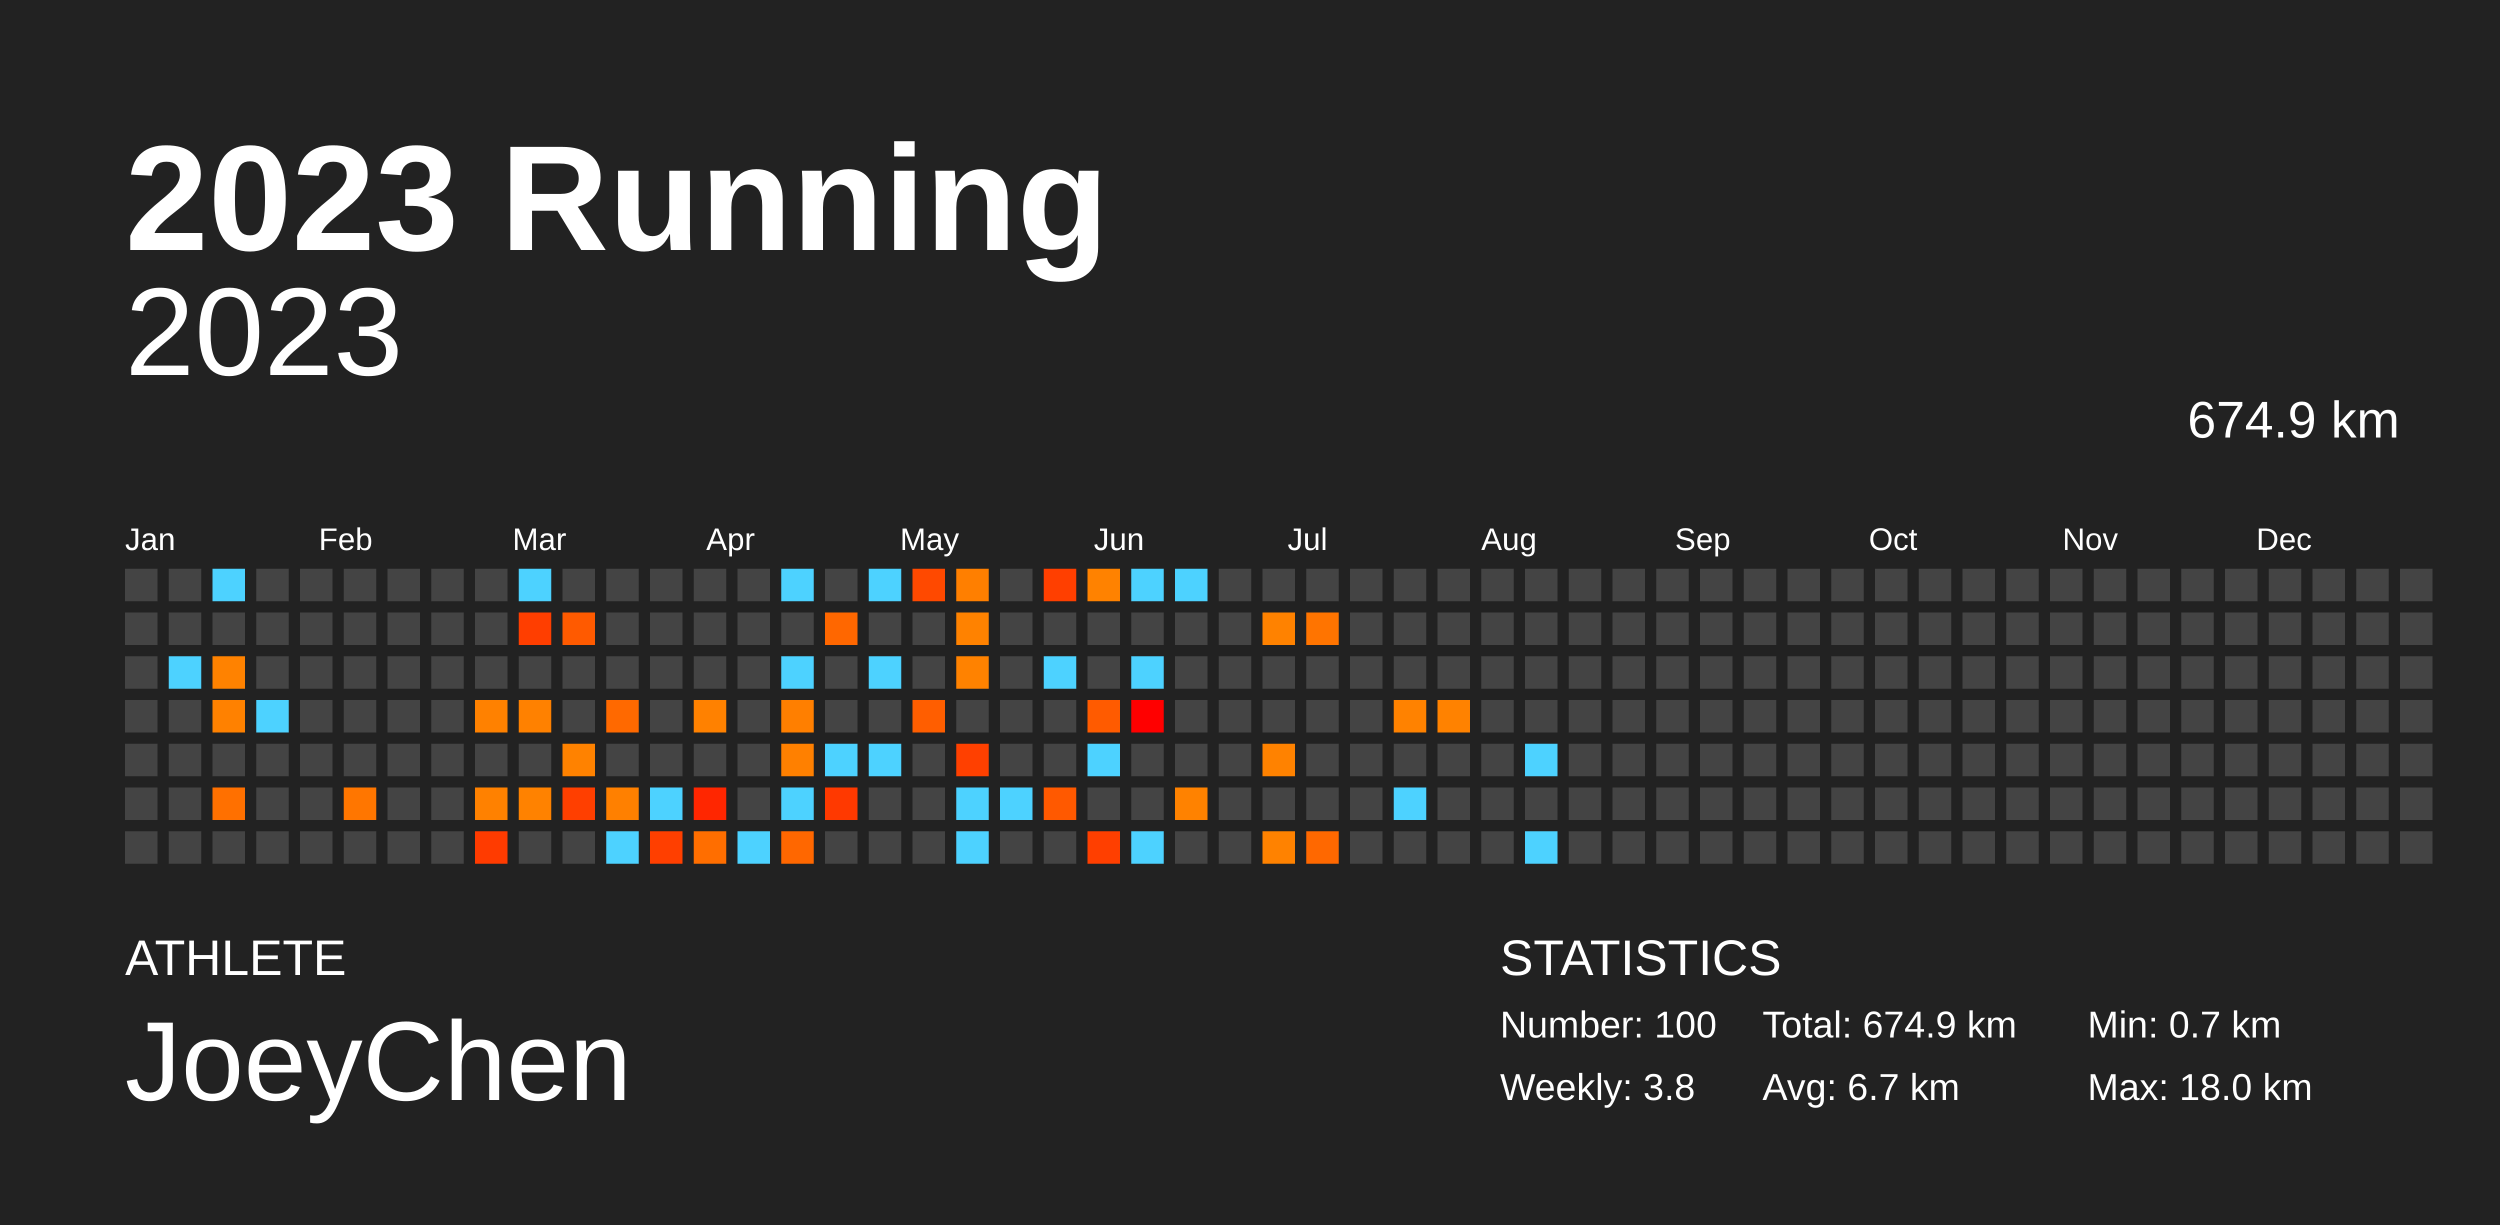
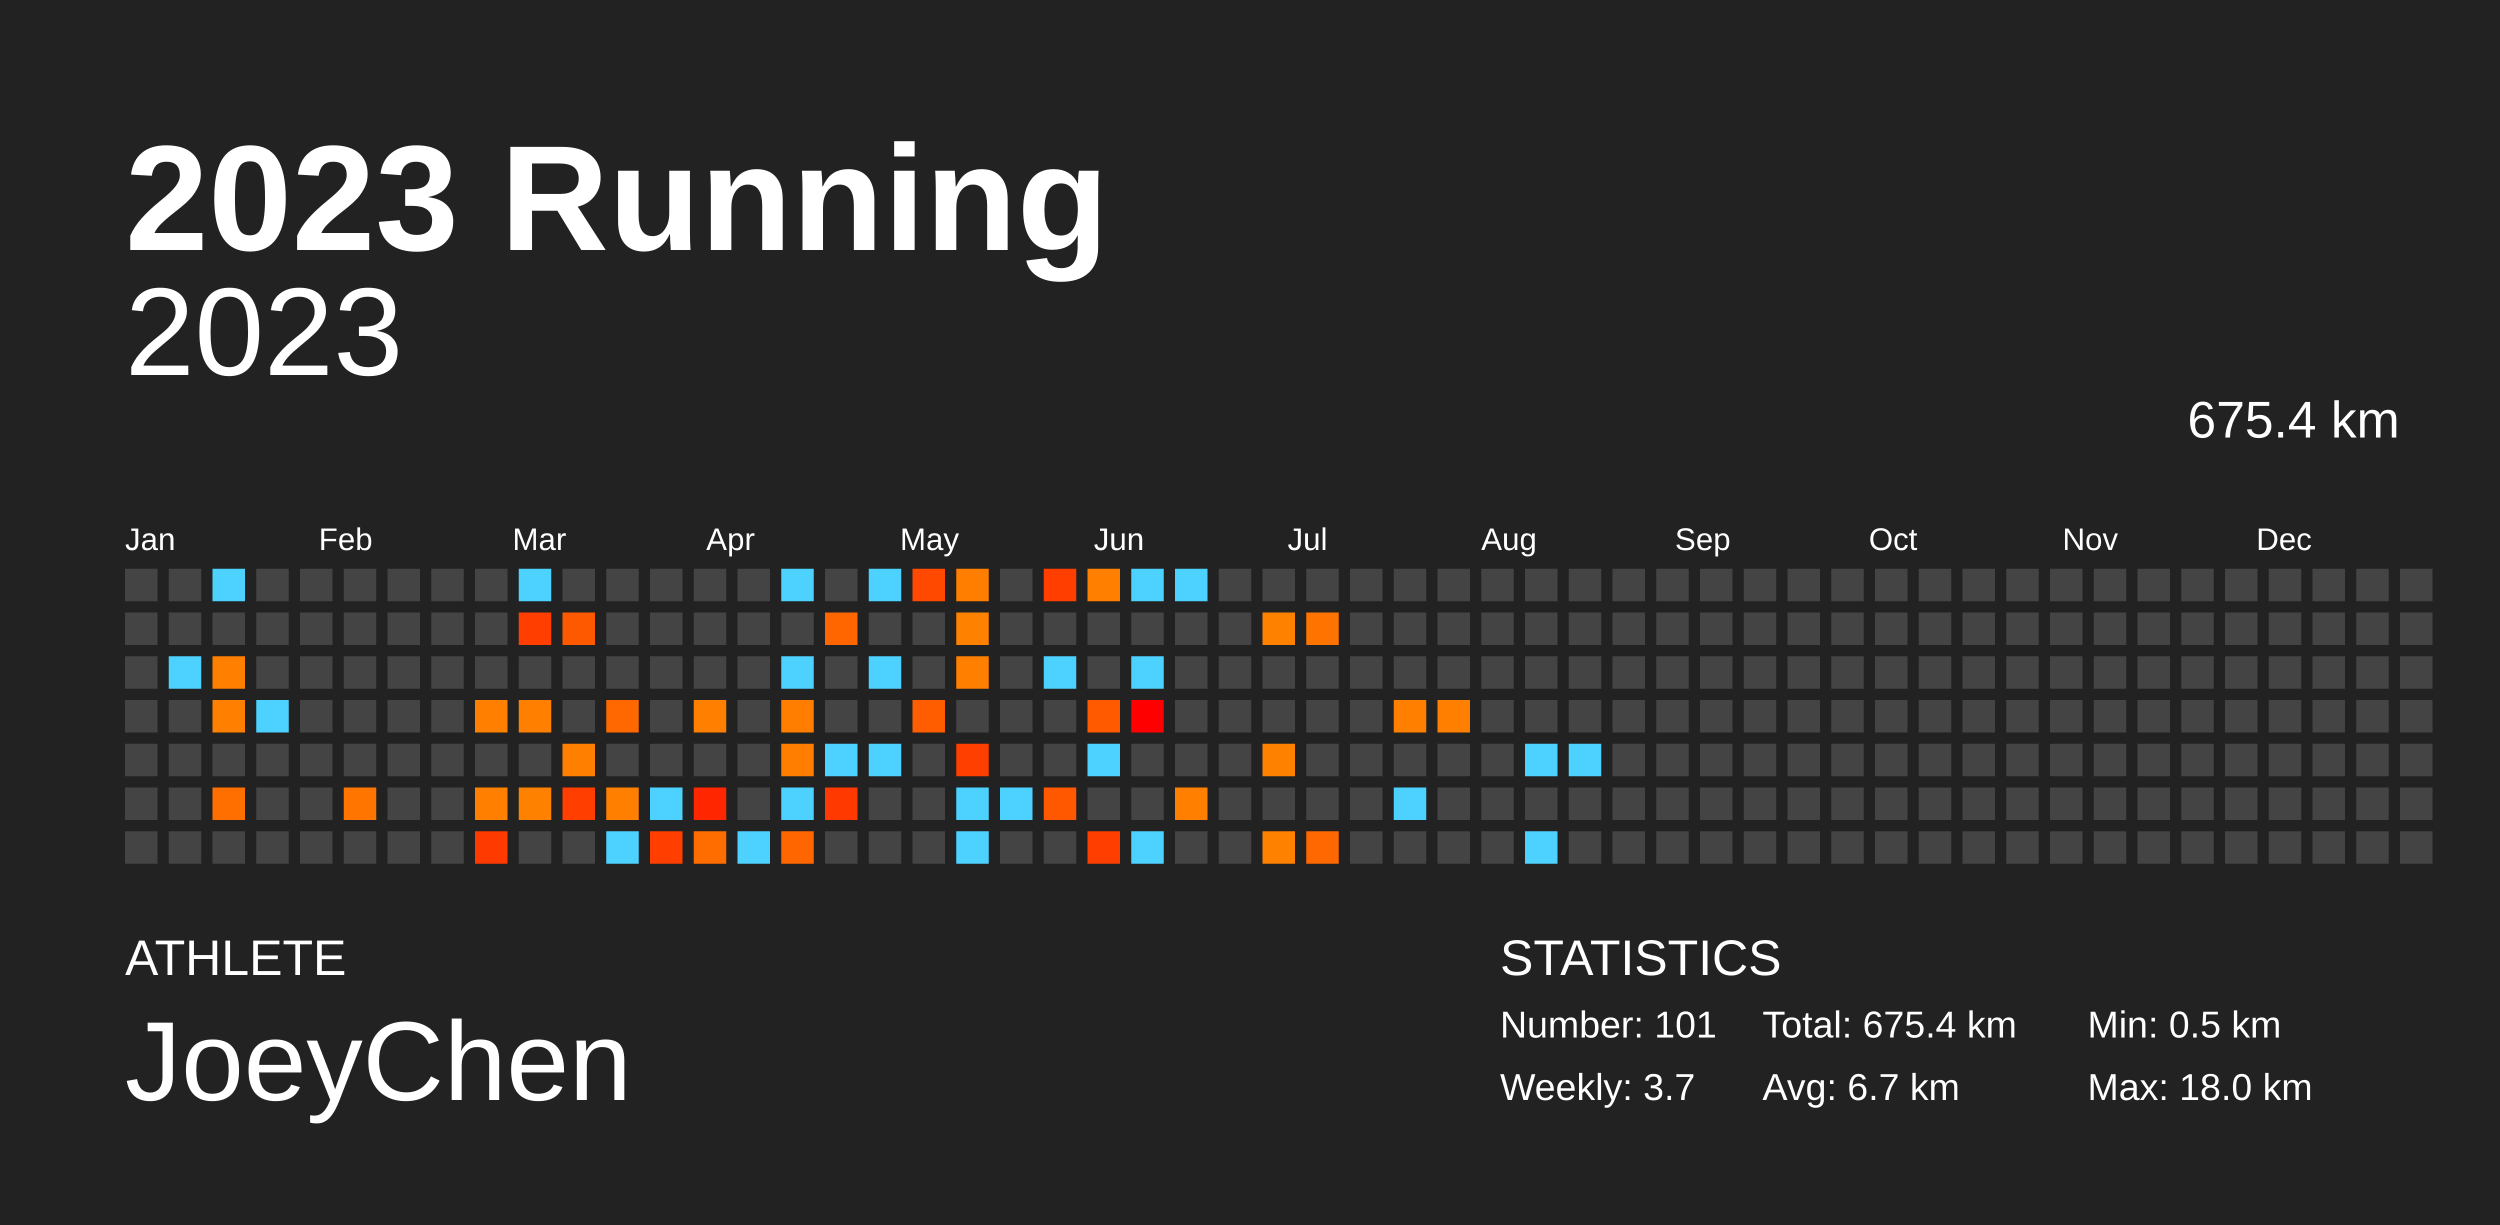
<svg xmlns="http://www.w3.org/2000/svg" baseProfile="full" height="98mm" version="1.1" viewBox="0,0,200,98" width="200mm">
  <defs />
  <rect fill="#222222" height="98" width="200" x="0" y="0" />
  <text fill="#FFFFFF" style="font-size:12px; font-family:Arial; font-weight:bold;" x="10" y="20">2023 Running</text>
  <text fill="#FFFFFF" style="font-size:4px; font-family:Arial" x="10" y="78">ATHLETE</text>
  <text fill="#FFFFFF" style="font-size:9px; font-family:Arial" x="10" y="88">JoeyChen</text>
  <text fill="#FFFFFF" style="font-size:4px; font-family:Arial" x="120" y="78">STATISTICS</text>
-   <text fill="#FFFFFF" style="font-size:3px; font-family:Arial" x="120" y="83">Number: 100</text>
-   <text fill="#FFFFFF" style="font-size:3px; font-family:Arial" x="120" y="88">Weekly: 3.8</text>
-   <text fill="#FFFFFF" style="font-size:3px; font-family:Arial" x="141" y="83">Total: 674.9 km</text>
+   <text fill="#FFFFFF" style="font-size:3px; font-family:Arial" x="120" y="83">Number: 101</text>
+   <text fill="#FFFFFF" style="font-size:3px; font-family:Arial" x="120" y="88">Weekly: 3.7</text>
+   <text fill="#FFFFFF" style="font-size:3px; font-family:Arial" x="141" y="83">Total: 675.4 km</text>
  <text fill="#FFFFFF" style="font-size:3px; font-family:Arial" x="141" y="88">Avg: 6.7 km</text>
-   <text fill="#FFFFFF" style="font-size:3px; font-family:Arial" x="167" y="83">Min: 0.7 km</text>
+   <text fill="#FFFFFF" style="font-size:3px; font-family:Arial" x="167" y="83">Min: 0.5 km</text>
  <text fill="#FFFFFF" style="font-size:3px; font-family:Arial" x="167" y="88">Max: 18.0 km</text>
  <text alignment-baseline="hanging" fill="#FFFFFF" style="font-size:10.0px; font-family:Arial;" x="10" y="30">2023</text>
-   <text alignment-baseline="hanging" fill="#FFFFFF" style="font-size:4.125px; font-family:Arial;" x="175" y="35">674.9 km</text>
+   <text alignment-baseline="hanging" fill="#FFFFFF" style="font-size:4.125px; font-family:Arial;" x="175" y="35">675.4 km</text>
  <text fill="#FFFFFF" style="font-size:2.5px; font-family:Arial" x="10.0" y="44">Jan</text>
  <text fill="#FFFFFF" style="font-size:2.5px; font-family:Arial" x="25.5" y="44">Feb</text>
  <text fill="#FFFFFF" style="font-size:2.5px; font-family:Arial" x="41.0" y="44">Mar</text>
  <text fill="#FFFFFF" style="font-size:2.5px; font-family:Arial" x="56.5" y="44">Apr</text>
  <text fill="#FFFFFF" style="font-size:2.5px; font-family:Arial" x="72.0" y="44">May</text>
  <text fill="#FFFFFF" style="font-size:2.5px; font-family:Arial" x="87.5" y="44">Jun</text>
  <text fill="#FFFFFF" style="font-size:2.5px; font-family:Arial" x="103.0" y="44">Jul</text>
  <text fill="#FFFFFF" style="font-size:2.5px; font-family:Arial" x="118.5" y="44">Aug</text>
  <text fill="#FFFFFF" style="font-size:2.5px; font-family:Arial" x="134.0" y="44">Sep</text>
  <text fill="#FFFFFF" style="font-size:2.5px; font-family:Arial" x="149.5" y="44">Oct</text>
  <text fill="#FFFFFF" style="font-size:2.5px; font-family:Arial" x="165.0" y="44">Nov</text>
  <text fill="#FFFFFF" style="font-size:2.5px; font-family:Arial" x="180.5" y="44">Dec</text>
  <rect fill="#444444" height="2.6" width="2.6" x="10.0" y="45.5" />
  <rect fill="#444444" height="2.6" width="2.6" x="10.0" y="49.0" />
  <rect fill="#444444" height="2.6" width="2.6" x="10.0" y="52.5" />
  <rect fill="#444444" height="2.6" width="2.6" x="10.0" y="56.0" />
  <rect fill="#444444" height="2.6" width="2.6" x="10.0" y="59.5" />
  <rect fill="#444444" height="2.6" width="2.6" x="10.0" y="63.0" />
  <rect fill="#444444" height="2.6" width="2.6" x="10.0" y="66.5" />
  <rect fill="#444444" height="2.6" width="2.6" x="13.5" y="45.5" />
  <rect fill="#444444" height="2.6" width="2.6" x="13.5" y="49.0" />
  <rect fill="#4dd2ff" height="2.6" width="2.6" x="13.5" y="52.5" />
  <rect fill="#444444" height="2.6" width="2.6" x="13.5" y="56.0" />
  <rect fill="#444444" height="2.6" width="2.6" x="13.5" y="59.5" />
  <rect fill="#444444" height="2.6" width="2.6" x="13.5" y="63.0" />
  <rect fill="#444444" height="2.6" width="2.6" x="13.5" y="66.5" />
  <rect fill="#4dd2ff" height="2.6" width="2.6" x="17.0" y="45.5" />
  <rect fill="#444444" height="2.6" width="2.6" x="17.0" y="49.0" />
-   <rect fill="#ff8200" height="2.6" width="2.6" x="17.0" y="52.5" />
-   <rect fill="#ff8100" height="2.6" width="2.6" x="17.0" y="56.0" />
+   <rect fill="#ff8000" height="2.6" width="2.6" x="17.0" y="52.5" />
+   <rect fill="#ff8000" height="2.6" width="2.6" x="17.0" y="56.0" />
  <rect fill="#444444" height="2.6" width="2.6" x="17.0" y="59.5" />
-   <rect fill="#ff7000" height="2.6" width="2.6" x="17.0" y="63.0" />
+   <rect fill="#ff6f00" height="2.6" width="2.6" x="17.0" y="63.0" />
  <rect fill="#444444" height="2.6" width="2.6" x="17.0" y="66.5" />
  <rect fill="#444444" height="2.6" width="2.6" x="20.5" y="45.5" />
  <rect fill="#444444" height="2.6" width="2.6" x="20.5" y="49.0" />
  <rect fill="#444444" height="2.6" width="2.6" x="20.5" y="52.5" />
  <rect fill="#4dd2ff" height="2.6" width="2.6" x="20.5" y="56.0" />
  <rect fill="#444444" height="2.6" width="2.6" x="20.5" y="59.5" />
  <rect fill="#444444" height="2.6" width="2.6" x="20.5" y="63.0" />
  <rect fill="#444444" height="2.6" width="2.6" x="20.5" y="66.5" />
  <rect fill="#444444" height="2.6" width="2.6" x="24.0" y="45.5" />
  <rect fill="#444444" height="2.6" width="2.6" x="24.0" y="49.0" />
  <rect fill="#444444" height="2.6" width="2.6" x="24.0" y="52.5" />
  <rect fill="#444444" height="2.6" width="2.6" x="24.0" y="56.0" />
  <rect fill="#444444" height="2.6" width="2.6" x="24.0" y="59.5" />
  <rect fill="#444444" height="2.6" width="2.6" x="24.0" y="63.0" />
  <rect fill="#444444" height="2.6" width="2.6" x="24.0" y="66.5" />
  <rect fill="#444444" height="2.6" width="2.6" x="27.5" y="45.5" />
  <rect fill="#444444" height="2.6" width="2.6" x="27.5" y="49.0" />
  <rect fill="#444444" height="2.6" width="2.6" x="27.5" y="52.5" />
  <rect fill="#444444" height="2.6" width="2.6" x="27.5" y="56.0" />
  <rect fill="#444444" height="2.6" width="2.6" x="27.5" y="59.5" />
-   <rect fill="#ff7600" height="2.6" width="2.6" x="27.5" y="63.0" />
+   <rect fill="#ff7500" height="2.6" width="2.6" x="27.5" y="63.0" />
  <rect fill="#444444" height="2.6" width="2.6" x="27.5" y="66.5" />
  <rect fill="#444444" height="2.6" width="2.6" x="31.0" y="45.5" />
  <rect fill="#444444" height="2.6" width="2.6" x="31.0" y="49.0" />
  <rect fill="#444444" height="2.6" width="2.6" x="31.0" y="52.5" />
  <rect fill="#444444" height="2.6" width="2.6" x="31.0" y="56.0" />
  <rect fill="#444444" height="2.6" width="2.6" x="31.0" y="59.5" />
  <rect fill="#444444" height="2.6" width="2.6" x="31.0" y="63.0" />
  <rect fill="#444444" height="2.6" width="2.6" x="31.0" y="66.5" />
  <rect fill="#444444" height="2.6" width="2.6" x="34.5" y="45.5" />
  <rect fill="#444444" height="2.6" width="2.6" x="34.5" y="49.0" />
  <rect fill="#444444" height="2.6" width="2.6" x="34.5" y="52.5" />
  <rect fill="#444444" height="2.6" width="2.6" x="34.5" y="56.0" />
  <rect fill="#444444" height="2.6" width="2.6" x="34.5" y="59.5" />
  <rect fill="#444444" height="2.6" width="2.6" x="34.5" y="63.0" />
  <rect fill="#444444" height="2.6" width="2.6" x="34.5" y="66.5" />
  <rect fill="#444444" height="2.6" width="2.6" x="38.0" y="45.5" />
  <rect fill="#444444" height="2.6" width="2.6" x="38.0" y="49.0" />
  <rect fill="#444444" height="2.6" width="2.6" x="38.0" y="52.5" />
-   <rect fill="#ff8100" height="2.6" width="2.6" x="38.0" y="56.0" />
+   <rect fill="#ff8000" height="2.6" width="2.6" x="38.0" y="56.0" />
  <rect fill="#444444" height="2.6" width="2.6" x="38.0" y="59.5" />
-   <rect fill="#ff8100" height="2.6" width="2.6" x="38.0" y="63.0" />
-   <rect fill="#ff3b00" height="2.6" width="2.6" x="38.0" y="66.5" />
+   <rect fill="#ff8000" height="2.6" width="2.6" x="38.0" y="63.0" />
+   <rect fill="#ff3a00" height="2.6" width="2.6" x="38.0" y="66.5" />
  <rect fill="#4dd2ff" height="2.6" width="2.6" x="41.5" y="45.5" />
  <rect fill="#ff3e00" height="2.6" width="2.6" x="41.5" y="49.0" />
  <rect fill="#444444" height="2.6" width="2.6" x="41.5" y="52.5" />
-   <rect fill="#ff8100" height="2.6" width="2.6" x="41.5" y="56.0" />
+   <rect fill="#ff8000" height="2.6" width="2.6" x="41.5" y="56.0" />
  <rect fill="#444444" height="2.6" width="2.6" x="41.5" y="59.5" />
-   <rect fill="#ff8200" height="2.6" width="2.6" x="41.5" y="63.0" />
+   <rect fill="#ff8100" height="2.6" width="2.6" x="41.5" y="63.0" />
  <rect fill="#444444" height="2.6" width="2.6" x="41.5" y="66.5" />
  <rect fill="#444444" height="2.6" width="2.6" x="45.0" y="45.5" />
-   <rect fill="#ff5a00" height="2.6" width="2.6" x="45.0" y="49.0" />
+   <rect fill="#ff5900" height="2.6" width="2.6" x="45.0" y="49.0" />
  <rect fill="#444444" height="2.6" width="2.6" x="45.0" y="52.5" />
  <rect fill="#444444" height="2.6" width="2.6" x="45.0" y="56.0" />
-   <rect fill="#ff8200" height="2.6" width="2.6" x="45.0" y="59.5" />
-   <rect fill="#ff3f00" height="2.6" width="2.6" x="45.0" y="63.0" />
+   <rect fill="#ff8000" height="2.6" width="2.6" x="45.0" y="59.5" />
+   <rect fill="#ff3e00" height="2.6" width="2.6" x="45.0" y="63.0" />
  <rect fill="#444444" height="2.6" width="2.6" x="45.0" y="66.5" />
  <rect fill="#444444" height="2.6" width="2.6" x="48.5" y="45.5" />
  <rect fill="#444444" height="2.6" width="2.6" x="48.5" y="49.0" />
  <rect fill="#444444" height="2.6" width="2.6" x="48.5" y="52.5" />
-   <rect fill="#ff6900" height="2.6" width="2.6" x="48.5" y="56.0" />
+   <rect fill="#ff6800" height="2.6" width="2.6" x="48.5" y="56.0" />
  <rect fill="#444444" height="2.6" width="2.6" x="48.5" y="59.5" />
-   <rect fill="#ff8000" height="2.6" width="2.6" x="48.5" y="63.0" />
+   <rect fill="#ff7f00" height="2.6" width="2.6" x="48.5" y="63.0" />
  <rect fill="#4dd2ff" height="2.6" width="2.6" x="48.5" y="66.5" />
  <rect fill="#444444" height="2.6" width="2.6" x="52.0" y="45.5" />
  <rect fill="#444444" height="2.6" width="2.6" x="52.0" y="49.0" />
  <rect fill="#444444" height="2.6" width="2.6" x="52.0" y="52.5" />
  <rect fill="#444444" height="2.6" width="2.6" x="52.0" y="56.0" />
  <rect fill="#444444" height="2.6" width="2.6" x="52.0" y="59.5" />
  <rect fill="#4dd2ff" height="2.6" width="2.6" x="52.0" y="63.0" />
-   <rect fill="#ff3f00" height="2.6" width="2.6" x="52.0" y="66.5" />
+   <rect fill="#ff3e00" height="2.6" width="2.6" x="52.0" y="66.5" />
  <rect fill="#444444" height="2.6" width="2.6" x="55.5" y="45.5" />
  <rect fill="#444444" height="2.6" width="2.6" x="55.5" y="49.0" />
  <rect fill="#444444" height="2.6" width="2.6" x="55.5" y="52.5" />
-   <rect fill="#ff8100" height="2.6" width="2.6" x="55.5" y="56.0" />
+   <rect fill="#ff8000" height="2.6" width="2.6" x="55.5" y="56.0" />
  <rect fill="#444444" height="2.6" width="2.6" x="55.5" y="59.5" />
  <rect fill="#ff2600" height="2.6" width="2.6" x="55.5" y="63.0" />
-   <rect fill="#ff6e00" height="2.6" width="2.6" x="55.5" y="66.5" />
+   <rect fill="#ff6d00" height="2.6" width="2.6" x="55.5" y="66.5" />
  <rect fill="#444444" height="2.6" width="2.6" x="59.0" y="45.5" />
  <rect fill="#444444" height="2.6" width="2.6" x="59.0" y="49.0" />
  <rect fill="#444444" height="2.6" width="2.6" x="59.0" y="52.5" />
  <rect fill="#444444" height="2.6" width="2.6" x="59.0" y="56.0" />
  <rect fill="#444444" height="2.6" width="2.6" x="59.0" y="59.5" />
  <rect fill="#444444" height="2.6" width="2.6" x="59.0" y="63.0" />
  <rect fill="#4dd2ff" height="2.6" width="2.6" x="59.0" y="66.5" />
  <rect fill="#4dd2ff" height="2.6" width="2.6" x="62.5" y="45.5" />
  <rect fill="#444444" height="2.6" width="2.6" x="62.5" y="49.0" />
  <rect fill="#4dd2ff" height="2.6" width="2.6" x="62.5" y="52.5" />
-   <rect fill="#ff7f00" height="2.6" width="2.6" x="62.5" y="56.0" />
-   <rect fill="#ff8000" height="2.6" width="2.6" x="62.5" y="59.5" />
+   <rect fill="#ff7e00" height="2.6" width="2.6" x="62.5" y="56.0" />
+   <rect fill="#ff7e00" height="2.6" width="2.6" x="62.5" y="59.5" />
  <rect fill="#4dd2ff" height="2.6" width="2.6" x="62.5" y="63.0" />
-   <rect fill="#ff6700" height="2.6" width="2.6" x="62.5" y="66.5" />
+   <rect fill="#ff6600" height="2.6" width="2.6" x="62.5" y="66.5" />
  <rect fill="#444444" height="2.6" width="2.6" x="66.0" y="45.5" />
-   <rect fill="#ff6700" height="2.6" width="2.6" x="66.0" y="49.0" />
+   <rect fill="#ff6600" height="2.6" width="2.6" x="66.0" y="49.0" />
  <rect fill="#444444" height="2.6" width="2.6" x="66.0" y="52.5" />
  <rect fill="#444444" height="2.6" width="2.6" x="66.0" y="56.0" />
  <rect fill="#4dd2ff" height="2.6" width="2.6" x="66.0" y="59.5" />
  <rect fill="#ff3900" height="2.6" width="2.6" x="66.0" y="63.0" />
  <rect fill="#444444" height="2.6" width="2.6" x="66.0" y="66.5" />
  <rect fill="#4dd2ff" height="2.6" width="2.6" x="69.5" y="45.5" />
  <rect fill="#444444" height="2.6" width="2.6" x="69.5" y="49.0" />
  <rect fill="#4dd2ff" height="2.6" width="2.6" x="69.5" y="52.5" />
  <rect fill="#444444" height="2.6" width="2.6" x="69.5" y="56.0" />
  <rect fill="#4dd2ff" height="2.6" width="2.6" x="69.5" y="59.5" />
  <rect fill="#444444" height="2.6" width="2.6" x="69.5" y="63.0" />
  <rect fill="#444444" height="2.6" width="2.6" x="69.5" y="66.5" />
  <rect fill="#ff4900" height="2.6" width="2.6" x="73.0" y="45.5" />
  <rect fill="#444444" height="2.6" width="2.6" x="73.0" y="49.0" />
  <rect fill="#444444" height="2.6" width="2.6" x="73.0" y="52.5" />
-   <rect fill="#ff5e00" height="2.6" width="2.6" x="73.0" y="56.0" />
+   <rect fill="#ff5d00" height="2.6" width="2.6" x="73.0" y="56.0" />
  <rect fill="#444444" height="2.6" width="2.6" x="73.0" y="59.5" />
  <rect fill="#444444" height="2.6" width="2.6" x="73.0" y="63.0" />
  <rect fill="#444444" height="2.6" width="2.6" x="73.0" y="66.5" />
-   <rect fill="#ff7f00" height="2.6" width="2.6" x="76.5" y="45.5" />
-   <rect fill="#ff8200" height="2.6" width="2.6" x="76.5" y="49.0" />
-   <rect fill="#ff8200" height="2.6" width="2.6" x="76.5" y="52.5" />
+   <rect fill="#ff7e00" height="2.6" width="2.6" x="76.5" y="45.5" />
+   <rect fill="#ff8100" height="2.6" width="2.6" x="76.5" y="49.0" />
+   <rect fill="#ff8000" height="2.6" width="2.6" x="76.5" y="52.5" />
  <rect fill="#444444" height="2.6" width="2.6" x="76.5" y="56.0" />
-   <rect fill="#ff4000" height="2.6" width="2.6" x="76.5" y="59.5" />
+   <rect fill="#ff3f00" height="2.6" width="2.6" x="76.5" y="59.5" />
  <rect fill="#4dd2ff" height="2.6" width="2.6" x="76.5" y="63.0" />
  <rect fill="#4dd2ff" height="2.6" width="2.6" x="76.5" y="66.5" />
  <rect fill="#444444" height="2.6" width="2.6" x="80.0" y="45.5" />
  <rect fill="#444444" height="2.6" width="2.6" x="80.0" y="49.0" />
  <rect fill="#444444" height="2.6" width="2.6" x="80.0" y="52.5" />
  <rect fill="#444444" height="2.6" width="2.6" x="80.0" y="56.0" />
  <rect fill="#444444" height="2.6" width="2.6" x="80.0" y="59.5" />
  <rect fill="#4dd2ff" height="2.6" width="2.6" x="80.0" y="63.0" />
  <rect fill="#444444" height="2.6" width="2.6" x="80.0" y="66.5" />
-   <rect fill="#ff3f00" height="2.6" width="2.6" x="83.5" y="45.5" />
+   <rect fill="#ff3e00" height="2.6" width="2.6" x="83.5" y="45.5" />
  <rect fill="#444444" height="2.6" width="2.6" x="83.5" y="49.0" />
  <rect fill="#4dd2ff" height="2.6" width="2.6" x="83.5" y="52.5" />
  <rect fill="#444444" height="2.6" width="2.6" x="83.5" y="56.0" />
  <rect fill="#444444" height="2.6" width="2.6" x="83.5" y="59.5" />
-   <rect fill="#ff5900" height="2.6" width="2.6" x="83.5" y="63.0" />
+   <rect fill="#ff5800" height="2.6" width="2.6" x="83.5" y="63.0" />
  <rect fill="#444444" height="2.6" width="2.6" x="83.5" y="66.5" />
-   <rect fill="#ff8200" height="2.6" width="2.6" x="87.0" y="45.5" />
+   <rect fill="#ff8000" height="2.6" width="2.6" x="87.0" y="45.5" />
  <rect fill="#444444" height="2.6" width="2.6" x="87.0" y="49.0" />
  <rect fill="#444444" height="2.6" width="2.6" x="87.0" y="52.5" />
-   <rect fill="#ff5b00" height="2.6" width="2.6" x="87.0" y="56.0" />
+   <rect fill="#ff5a00" height="2.6" width="2.6" x="87.0" y="56.0" />
  <rect fill="#4dd2ff" height="2.6" width="2.6" x="87.0" y="59.5" />
  <rect fill="#444444" height="2.6" width="2.6" x="87.0" y="63.0" />
-   <rect fill="#ff3f00" height="2.6" width="2.6" x="87.0" y="66.5" />
+   <rect fill="#ff3e00" height="2.6" width="2.6" x="87.0" y="66.5" />
  <rect fill="#4dd2ff" height="2.6" width="2.6" x="90.5" y="45.5" />
  <rect fill="#444444" height="2.6" width="2.6" x="90.5" y="49.0" />
  <rect fill="#4dd2ff" height="2.6" width="2.6" x="90.5" y="52.5" />
  <rect fill="#ff0000" height="2.6" width="2.6" x="90.5" y="56.0" />
  <rect fill="#444444" height="2.6" width="2.6" x="90.5" y="59.5" />
  <rect fill="#444444" height="2.6" width="2.6" x="90.5" y="63.0" />
  <rect fill="#4dd2ff" height="2.6" width="2.6" x="90.5" y="66.5" />
  <rect fill="#4dd2ff" height="2.6" width="2.6" x="94.0" y="45.5" />
  <rect fill="#444444" height="2.6" width="2.6" x="94.0" y="49.0" />
  <rect fill="#444444" height="2.6" width="2.6" x="94.0" y="52.5" />
  <rect fill="#444444" height="2.6" width="2.6" x="94.0" y="56.0" />
  <rect fill="#444444" height="2.6" width="2.6" x="94.0" y="59.5" />
-   <rect fill="#ff8200" height="2.6" width="2.6" x="94.0" y="63.0" />
+   <rect fill="#ff8000" height="2.6" width="2.6" x="94.0" y="63.0" />
  <rect fill="#444444" height="2.6" width="2.6" x="94.0" y="66.5" />
  <rect fill="#444444" height="2.6" width="2.6" x="97.5" y="45.5" />
  <rect fill="#444444" height="2.6" width="2.6" x="97.5" y="49.0" />
  <rect fill="#444444" height="2.6" width="2.6" x="97.5" y="52.5" />
  <rect fill="#444444" height="2.6" width="2.6" x="97.5" y="56.0" />
  <rect fill="#444444" height="2.6" width="2.6" x="97.5" y="59.5" />
  <rect fill="#444444" height="2.6" width="2.6" x="97.5" y="63.0" />
  <rect fill="#444444" height="2.6" width="2.6" x="97.5" y="66.5" />
  <rect fill="#444444" height="2.6" width="2.6" x="101.0" y="45.5" />
-   <rect fill="#ff8200" height="2.6" width="2.6" x="101.0" y="49.0" />
+   <rect fill="#ff8100" height="2.6" width="2.6" x="101.0" y="49.0" />
  <rect fill="#444444" height="2.6" width="2.6" x="101.0" y="52.5" />
  <rect fill="#444444" height="2.6" width="2.6" x="101.0" y="56.0" />
-   <rect fill="#ff8200" height="2.6" width="2.6" x="101.0" y="59.5" />
+   <rect fill="#ff8100" height="2.6" width="2.6" x="101.0" y="59.5" />
  <rect fill="#444444" height="2.6" width="2.6" x="101.0" y="63.0" />
-   <rect fill="#ff8200" height="2.6" width="2.6" x="101.0" y="66.5" />
+   <rect fill="#ff8100" height="2.6" width="2.6" x="101.0" y="66.5" />
  <rect fill="#444444" height="2.6" width="2.6" x="104.5" y="45.5" />
-   <rect fill="#ff7400" height="2.6" width="2.6" x="104.5" y="49.0" />
+   <rect fill="#ff7300" height="2.6" width="2.6" x="104.5" y="49.0" />
  <rect fill="#444444" height="2.6" width="2.6" x="104.5" y="52.5" />
  <rect fill="#444444" height="2.6" width="2.6" x="104.5" y="56.0" />
  <rect fill="#444444" height="2.6" width="2.6" x="104.5" y="59.5" />
  <rect fill="#444444" height="2.6" width="2.6" x="104.5" y="63.0" />
-   <rect fill="#ff6800" height="2.6" width="2.6" x="104.5" y="66.5" />
+   <rect fill="#ff6700" height="2.6" width="2.6" x="104.5" y="66.5" />
  <rect fill="#444444" height="2.6" width="2.6" x="108.0" y="45.5" />
  <rect fill="#444444" height="2.6" width="2.6" x="108.0" y="49.0" />
  <rect fill="#444444" height="2.6" width="2.6" x="108.0" y="52.5" />
  <rect fill="#444444" height="2.6" width="2.6" x="108.0" y="56.0" />
  <rect fill="#444444" height="2.6" width="2.6" x="108.0" y="59.5" />
  <rect fill="#444444" height="2.6" width="2.6" x="108.0" y="63.0" />
  <rect fill="#444444" height="2.6" width="2.6" x="108.0" y="66.5" />
  <rect fill="#444444" height="2.6" width="2.6" x="111.5" y="45.5" />
  <rect fill="#444444" height="2.6" width="2.6" x="111.5" y="49.0" />
  <rect fill="#444444" height="2.6" width="2.6" x="111.5" y="52.5" />
-   <rect fill="#ff8200" height="2.6" width="2.6" x="111.5" y="56.0" />
+   <rect fill="#ff8000" height="2.6" width="2.6" x="111.5" y="56.0" />
  <rect fill="#444444" height="2.6" width="2.6" x="111.5" y="59.5" />
  <rect fill="#4dd2ff" height="2.6" width="2.6" x="111.5" y="63.0" />
  <rect fill="#444444" height="2.6" width="2.6" x="111.5" y="66.5" />
  <rect fill="#444444" height="2.6" width="2.6" x="115.0" y="45.5" />
  <rect fill="#444444" height="2.6" width="2.6" x="115.0" y="49.0" />
  <rect fill="#444444" height="2.6" width="2.6" x="115.0" y="52.5" />
-   <rect fill="#ff8200" height="2.6" width="2.6" x="115.0" y="56.0" />
+   <rect fill="#ff8000" height="2.6" width="2.6" x="115.0" y="56.0" />
  <rect fill="#444444" height="2.6" width="2.6" x="115.0" y="59.5" />
  <rect fill="#444444" height="2.6" width="2.6" x="115.0" y="63.0" />
  <rect fill="#444444" height="2.6" width="2.6" x="115.0" y="66.5" />
  <rect fill="#444444" height="2.6" width="2.6" x="118.5" y="45.5" />
  <rect fill="#444444" height="2.6" width="2.6" x="118.5" y="49.0" />
  <rect fill="#444444" height="2.6" width="2.6" x="118.5" y="52.5" />
  <rect fill="#444444" height="2.6" width="2.6" x="118.5" y="56.0" />
  <rect fill="#444444" height="2.6" width="2.6" x="118.5" y="59.5" />
  <rect fill="#444444" height="2.6" width="2.6" x="118.5" y="63.0" />
  <rect fill="#444444" height="2.6" width="2.6" x="118.5" y="66.5" />
  <rect fill="#444444" height="2.6" width="2.6" x="122.0" y="45.5" />
  <rect fill="#444444" height="2.6" width="2.6" x="122.0" y="49.0" />
  <rect fill="#444444" height="2.6" width="2.6" x="122.0" y="52.5" />
  <rect fill="#444444" height="2.6" width="2.6" x="122.0" y="56.0" />
  <rect fill="#4dd2ff" height="2.6" width="2.6" x="122.0" y="59.5" />
  <rect fill="#444444" height="2.6" width="2.6" x="122.0" y="63.0" />
  <rect fill="#4dd2ff" height="2.6" width="2.6" x="122.0" y="66.5" />
  <rect fill="#444444" height="2.6" width="2.6" x="125.5" y="45.5" />
  <rect fill="#444444" height="2.6" width="2.6" x="125.5" y="49.0" />
  <rect fill="#444444" height="2.6" width="2.6" x="125.5" y="52.5" />
  <rect fill="#444444" height="2.6" width="2.6" x="125.5" y="56.0" />
-   <rect fill="#444444" height="2.6" width="2.6" x="125.5" y="59.5" />
+   <rect fill="#4dd2ff" height="2.6" width="2.6" x="125.5" y="59.5" />
  <rect fill="#444444" height="2.6" width="2.6" x="125.5" y="63.0" />
  <rect fill="#444444" height="2.6" width="2.6" x="125.5" y="66.5" />
  <rect fill="#444444" height="2.6" width="2.6" x="129.0" y="45.5" />
  <rect fill="#444444" height="2.6" width="2.6" x="129.0" y="49.0" />
  <rect fill="#444444" height="2.6" width="2.6" x="129.0" y="52.5" />
  <rect fill="#444444" height="2.6" width="2.6" x="129.0" y="56.0" />
  <rect fill="#444444" height="2.6" width="2.6" x="129.0" y="59.5" />
  <rect fill="#444444" height="2.6" width="2.6" x="129.0" y="63.0" />
  <rect fill="#444444" height="2.6" width="2.6" x="129.0" y="66.5" />
  <rect fill="#444444" height="2.6" width="2.6" x="132.5" y="45.5" />
  <rect fill="#444444" height="2.6" width="2.6" x="132.5" y="49.0" />
  <rect fill="#444444" height="2.6" width="2.6" x="132.5" y="52.5" />
  <rect fill="#444444" height="2.6" width="2.6" x="132.5" y="56.0" />
  <rect fill="#444444" height="2.6" width="2.6" x="132.5" y="59.5" />
  <rect fill="#444444" height="2.6" width="2.6" x="132.5" y="63.0" />
  <rect fill="#444444" height="2.6" width="2.6" x="132.5" y="66.5" />
  <rect fill="#444444" height="2.6" width="2.6" x="136.0" y="45.5" />
  <rect fill="#444444" height="2.6" width="2.6" x="136.0" y="49.0" />
  <rect fill="#444444" height="2.6" width="2.6" x="136.0" y="52.5" />
  <rect fill="#444444" height="2.6" width="2.6" x="136.0" y="56.0" />
  <rect fill="#444444" height="2.6" width="2.6" x="136.0" y="59.5" />
  <rect fill="#444444" height="2.6" width="2.6" x="136.0" y="63.0" />
  <rect fill="#444444" height="2.6" width="2.6" x="136.0" y="66.5" />
  <rect fill="#444444" height="2.6" width="2.6" x="139.5" y="45.5" />
  <rect fill="#444444" height="2.6" width="2.6" x="139.5" y="49.0" />
  <rect fill="#444444" height="2.6" width="2.6" x="139.5" y="52.5" />
  <rect fill="#444444" height="2.6" width="2.6" x="139.5" y="56.0" />
  <rect fill="#444444" height="2.6" width="2.6" x="139.5" y="59.5" />
  <rect fill="#444444" height="2.6" width="2.6" x="139.5" y="63.0" />
  <rect fill="#444444" height="2.6" width="2.6" x="139.5" y="66.5" />
  <rect fill="#444444" height="2.6" width="2.6" x="143.0" y="45.5" />
  <rect fill="#444444" height="2.6" width="2.6" x="143.0" y="49.0" />
  <rect fill="#444444" height="2.6" width="2.6" x="143.0" y="52.5" />
  <rect fill="#444444" height="2.6" width="2.6" x="143.0" y="56.0" />
  <rect fill="#444444" height="2.6" width="2.6" x="143.0" y="59.5" />
  <rect fill="#444444" height="2.6" width="2.6" x="143.0" y="63.0" />
  <rect fill="#444444" height="2.6" width="2.6" x="143.0" y="66.5" />
  <rect fill="#444444" height="2.6" width="2.6" x="146.5" y="45.5" />
  <rect fill="#444444" height="2.6" width="2.6" x="146.5" y="49.0" />
  <rect fill="#444444" height="2.6" width="2.6" x="146.5" y="52.5" />
  <rect fill="#444444" height="2.6" width="2.6" x="146.5" y="56.0" />
  <rect fill="#444444" height="2.6" width="2.6" x="146.5" y="59.5" />
  <rect fill="#444444" height="2.6" width="2.6" x="146.5" y="63.0" />
  <rect fill="#444444" height="2.6" width="2.6" x="146.5" y="66.5" />
  <rect fill="#444444" height="2.6" width="2.6" x="150.0" y="45.5" />
  <rect fill="#444444" height="2.6" width="2.6" x="150.0" y="49.0" />
  <rect fill="#444444" height="2.6" width="2.6" x="150.0" y="52.5" />
  <rect fill="#444444" height="2.6" width="2.6" x="150.0" y="56.0" />
  <rect fill="#444444" height="2.6" width="2.6" x="150.0" y="59.5" />
  <rect fill="#444444" height="2.6" width="2.6" x="150.0" y="63.0" />
  <rect fill="#444444" height="2.6" width="2.6" x="150.0" y="66.5" />
  <rect fill="#444444" height="2.6" width="2.6" x="153.5" y="45.5" />
  <rect fill="#444444" height="2.6" width="2.6" x="153.5" y="49.0" />
  <rect fill="#444444" height="2.6" width="2.6" x="153.5" y="52.5" />
  <rect fill="#444444" height="2.6" width="2.6" x="153.5" y="56.0" />
  <rect fill="#444444" height="2.6" width="2.6" x="153.5" y="59.5" />
  <rect fill="#444444" height="2.6" width="2.6" x="153.5" y="63.0" />
  <rect fill="#444444" height="2.6" width="2.6" x="153.5" y="66.5" />
  <rect fill="#444444" height="2.6" width="2.6" x="157.0" y="45.5" />
  <rect fill="#444444" height="2.6" width="2.6" x="157.0" y="49.0" />
  <rect fill="#444444" height="2.6" width="2.6" x="157.0" y="52.5" />
  <rect fill="#444444" height="2.6" width="2.6" x="157.0" y="56.0" />
  <rect fill="#444444" height="2.6" width="2.6" x="157.0" y="59.5" />
  <rect fill="#444444" height="2.6" width="2.6" x="157.0" y="63.0" />
  <rect fill="#444444" height="2.6" width="2.6" x="157.0" y="66.5" />
  <rect fill="#444444" height="2.6" width="2.6" x="160.5" y="45.5" />
  <rect fill="#444444" height="2.6" width="2.6" x="160.5" y="49.0" />
  <rect fill="#444444" height="2.6" width="2.6" x="160.5" y="52.5" />
  <rect fill="#444444" height="2.6" width="2.6" x="160.5" y="56.0" />
  <rect fill="#444444" height="2.6" width="2.6" x="160.5" y="59.5" />
  <rect fill="#444444" height="2.6" width="2.6" x="160.5" y="63.0" />
  <rect fill="#444444" height="2.6" width="2.6" x="160.5" y="66.5" />
  <rect fill="#444444" height="2.6" width="2.6" x="164.0" y="45.5" />
  <rect fill="#444444" height="2.6" width="2.6" x="164.0" y="49.0" />
  <rect fill="#444444" height="2.6" width="2.6" x="164.0" y="52.5" />
  <rect fill="#444444" height="2.6" width="2.6" x="164.0" y="56.0" />
  <rect fill="#444444" height="2.6" width="2.6" x="164.0" y="59.5" />
  <rect fill="#444444" height="2.6" width="2.6" x="164.0" y="63.0" />
  <rect fill="#444444" height="2.6" width="2.6" x="164.0" y="66.5" />
  <rect fill="#444444" height="2.6" width="2.6" x="167.5" y="45.5" />
  <rect fill="#444444" height="2.6" width="2.6" x="167.5" y="49.0" />
  <rect fill="#444444" height="2.6" width="2.6" x="167.5" y="52.5" />
  <rect fill="#444444" height="2.6" width="2.6" x="167.5" y="56.0" />
  <rect fill="#444444" height="2.6" width="2.6" x="167.5" y="59.5" />
  <rect fill="#444444" height="2.6" width="2.6" x="167.5" y="63.0" />
  <rect fill="#444444" height="2.6" width="2.6" x="167.5" y="66.5" />
  <rect fill="#444444" height="2.6" width="2.6" x="171.0" y="45.5" />
  <rect fill="#444444" height="2.6" width="2.6" x="171.0" y="49.0" />
  <rect fill="#444444" height="2.6" width="2.6" x="171.0" y="52.5" />
  <rect fill="#444444" height="2.6" width="2.6" x="171.0" y="56.0" />
  <rect fill="#444444" height="2.6" width="2.6" x="171.0" y="59.5" />
  <rect fill="#444444" height="2.6" width="2.6" x="171.0" y="63.0" />
  <rect fill="#444444" height="2.6" width="2.6" x="171.0" y="66.5" />
  <rect fill="#444444" height="2.6" width="2.6" x="174.5" y="45.5" />
  <rect fill="#444444" height="2.6" width="2.6" x="174.5" y="49.0" />
  <rect fill="#444444" height="2.6" width="2.6" x="174.5" y="52.5" />
  <rect fill="#444444" height="2.6" width="2.6" x="174.5" y="56.0" />
  <rect fill="#444444" height="2.6" width="2.6" x="174.5" y="59.5" />
  <rect fill="#444444" height="2.6" width="2.6" x="174.5" y="63.0" />
  <rect fill="#444444" height="2.6" width="2.6" x="174.5" y="66.5" />
  <rect fill="#444444" height="2.6" width="2.6" x="178.0" y="45.5" />
  <rect fill="#444444" height="2.6" width="2.6" x="178.0" y="49.0" />
  <rect fill="#444444" height="2.6" width="2.6" x="178.0" y="52.5" />
  <rect fill="#444444" height="2.6" width="2.6" x="178.0" y="56.0" />
  <rect fill="#444444" height="2.6" width="2.6" x="178.0" y="59.5" />
  <rect fill="#444444" height="2.6" width="2.6" x="178.0" y="63.0" />
  <rect fill="#444444" height="2.6" width="2.6" x="178.0" y="66.5" />
  <rect fill="#444444" height="2.6" width="2.6" x="181.5" y="45.5" />
  <rect fill="#444444" height="2.6" width="2.6" x="181.5" y="49.0" />
  <rect fill="#444444" height="2.6" width="2.6" x="181.5" y="52.5" />
  <rect fill="#444444" height="2.6" width="2.6" x="181.5" y="56.0" />
  <rect fill="#444444" height="2.6" width="2.6" x="181.5" y="59.5" />
  <rect fill="#444444" height="2.6" width="2.6" x="181.5" y="63.0" />
  <rect fill="#444444" height="2.6" width="2.6" x="181.5" y="66.5" />
  <rect fill="#444444" height="2.6" width="2.6" x="185.0" y="45.5" />
  <rect fill="#444444" height="2.6" width="2.6" x="185.0" y="49.0" />
  <rect fill="#444444" height="2.6" width="2.6" x="185.0" y="52.5" />
  <rect fill="#444444" height="2.6" width="2.6" x="185.0" y="56.0" />
  <rect fill="#444444" height="2.6" width="2.6" x="185.0" y="59.5" />
  <rect fill="#444444" height="2.6" width="2.6" x="185.0" y="63.0" />
  <rect fill="#444444" height="2.6" width="2.6" x="185.0" y="66.5" />
  <rect fill="#444444" height="2.6" width="2.6" x="188.5" y="45.5" />
  <rect fill="#444444" height="2.6" width="2.6" x="188.5" y="49.0" />
  <rect fill="#444444" height="2.6" width="2.6" x="188.5" y="52.5" />
  <rect fill="#444444" height="2.6" width="2.6" x="188.5" y="56.0" />
  <rect fill="#444444" height="2.6" width="2.6" x="188.5" y="59.5" />
  <rect fill="#444444" height="2.6" width="2.6" x="188.5" y="63.0" />
  <rect fill="#444444" height="2.6" width="2.6" x="188.5" y="66.5" />
  <rect fill="#444444" height="2.6" width="2.6" x="192.0" y="45.5" />
  <rect fill="#444444" height="2.6" width="2.6" x="192.0" y="49.0" />
  <rect fill="#444444" height="2.6" width="2.6" x="192.0" y="52.5" />
  <rect fill="#444444" height="2.6" width="2.6" x="192.0" y="56.0" />
  <rect fill="#444444" height="2.6" width="2.6" x="192.0" y="59.5" />
  <rect fill="#444444" height="2.6" width="2.6" x="192.0" y="63.0" />
  <rect fill="#444444" height="2.6" width="2.6" x="192.0" y="66.5" />
</svg>
